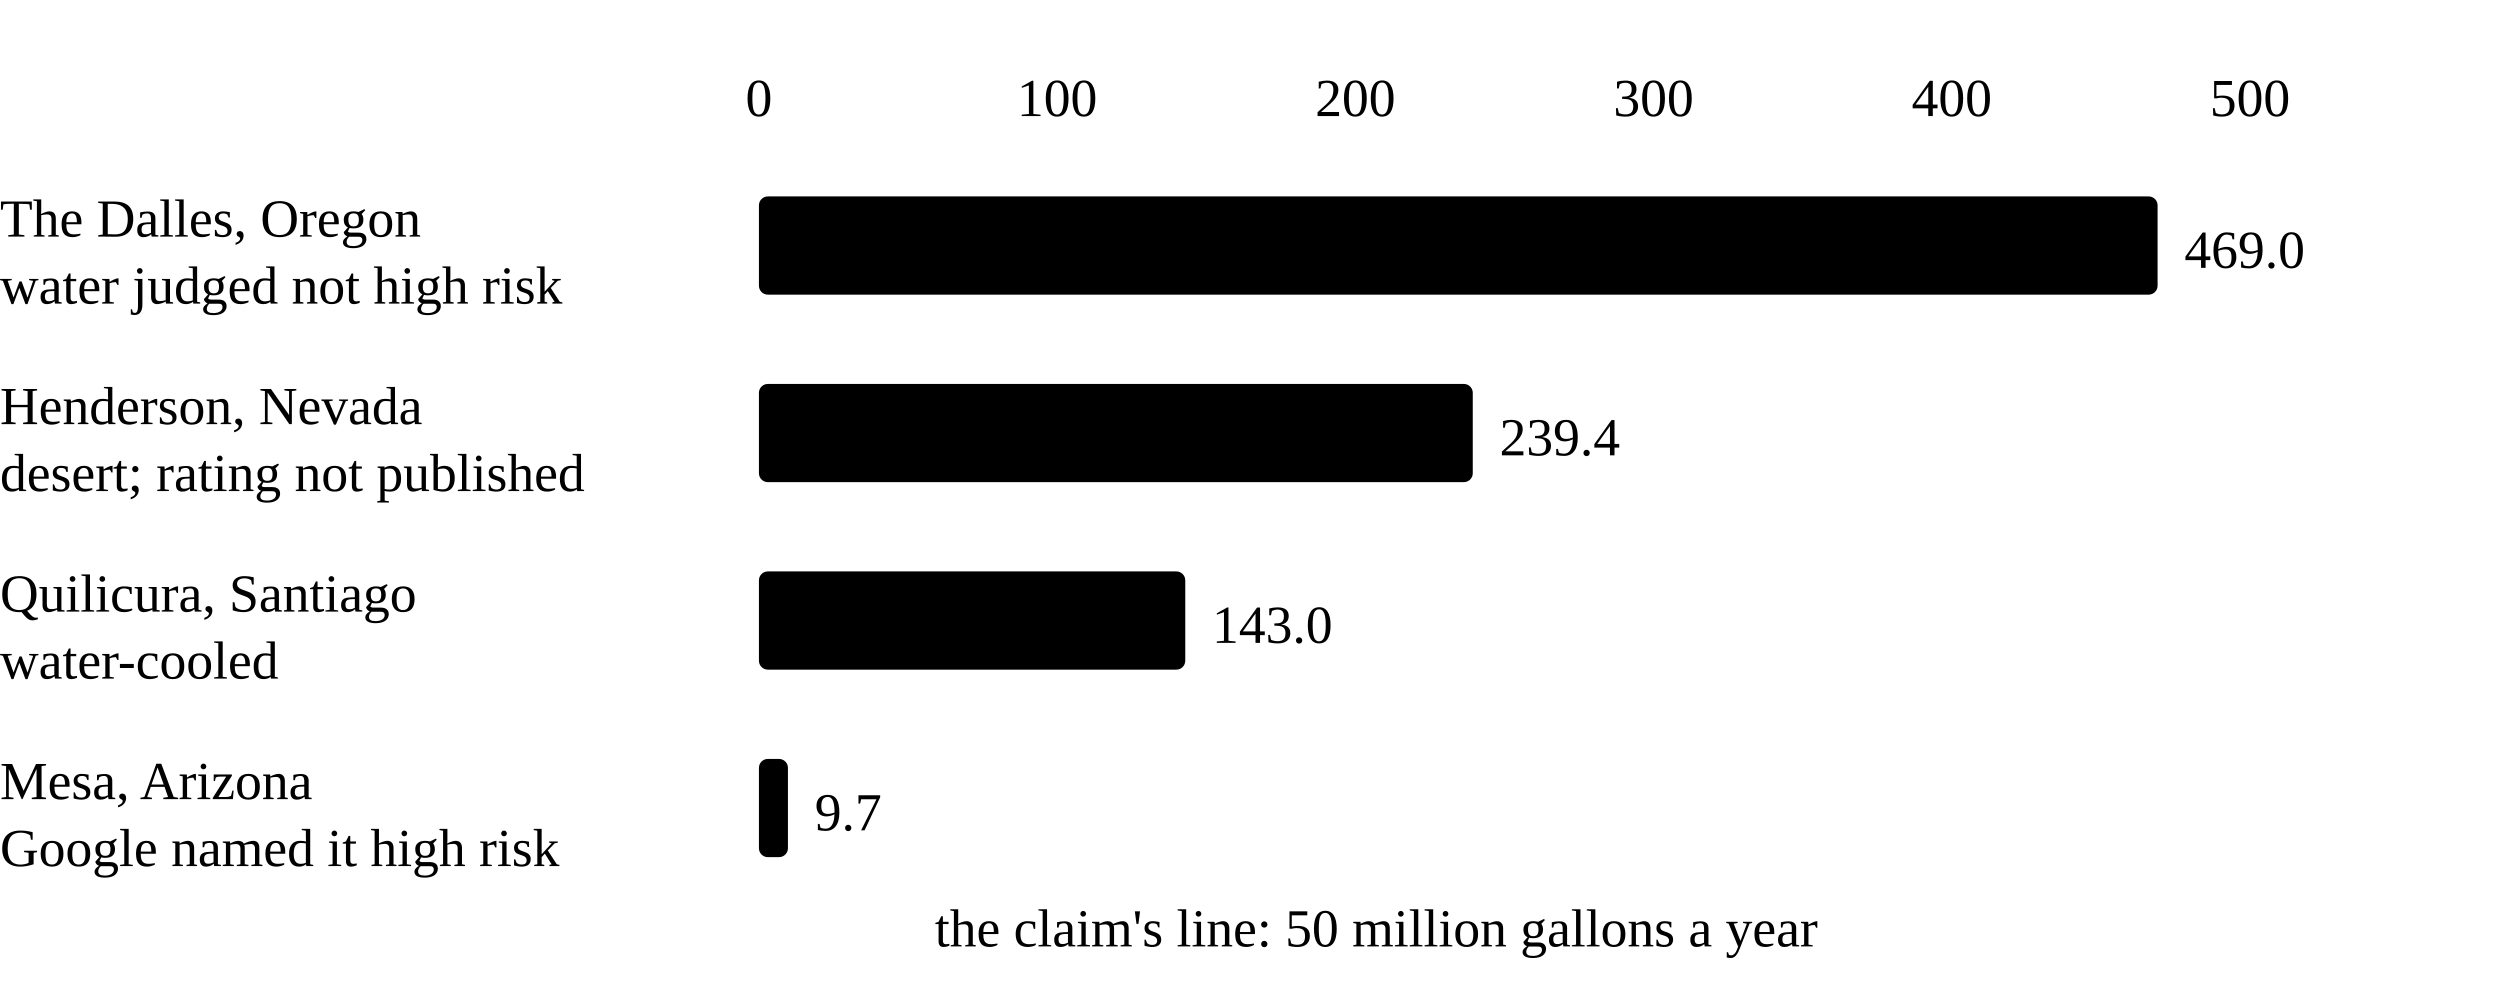
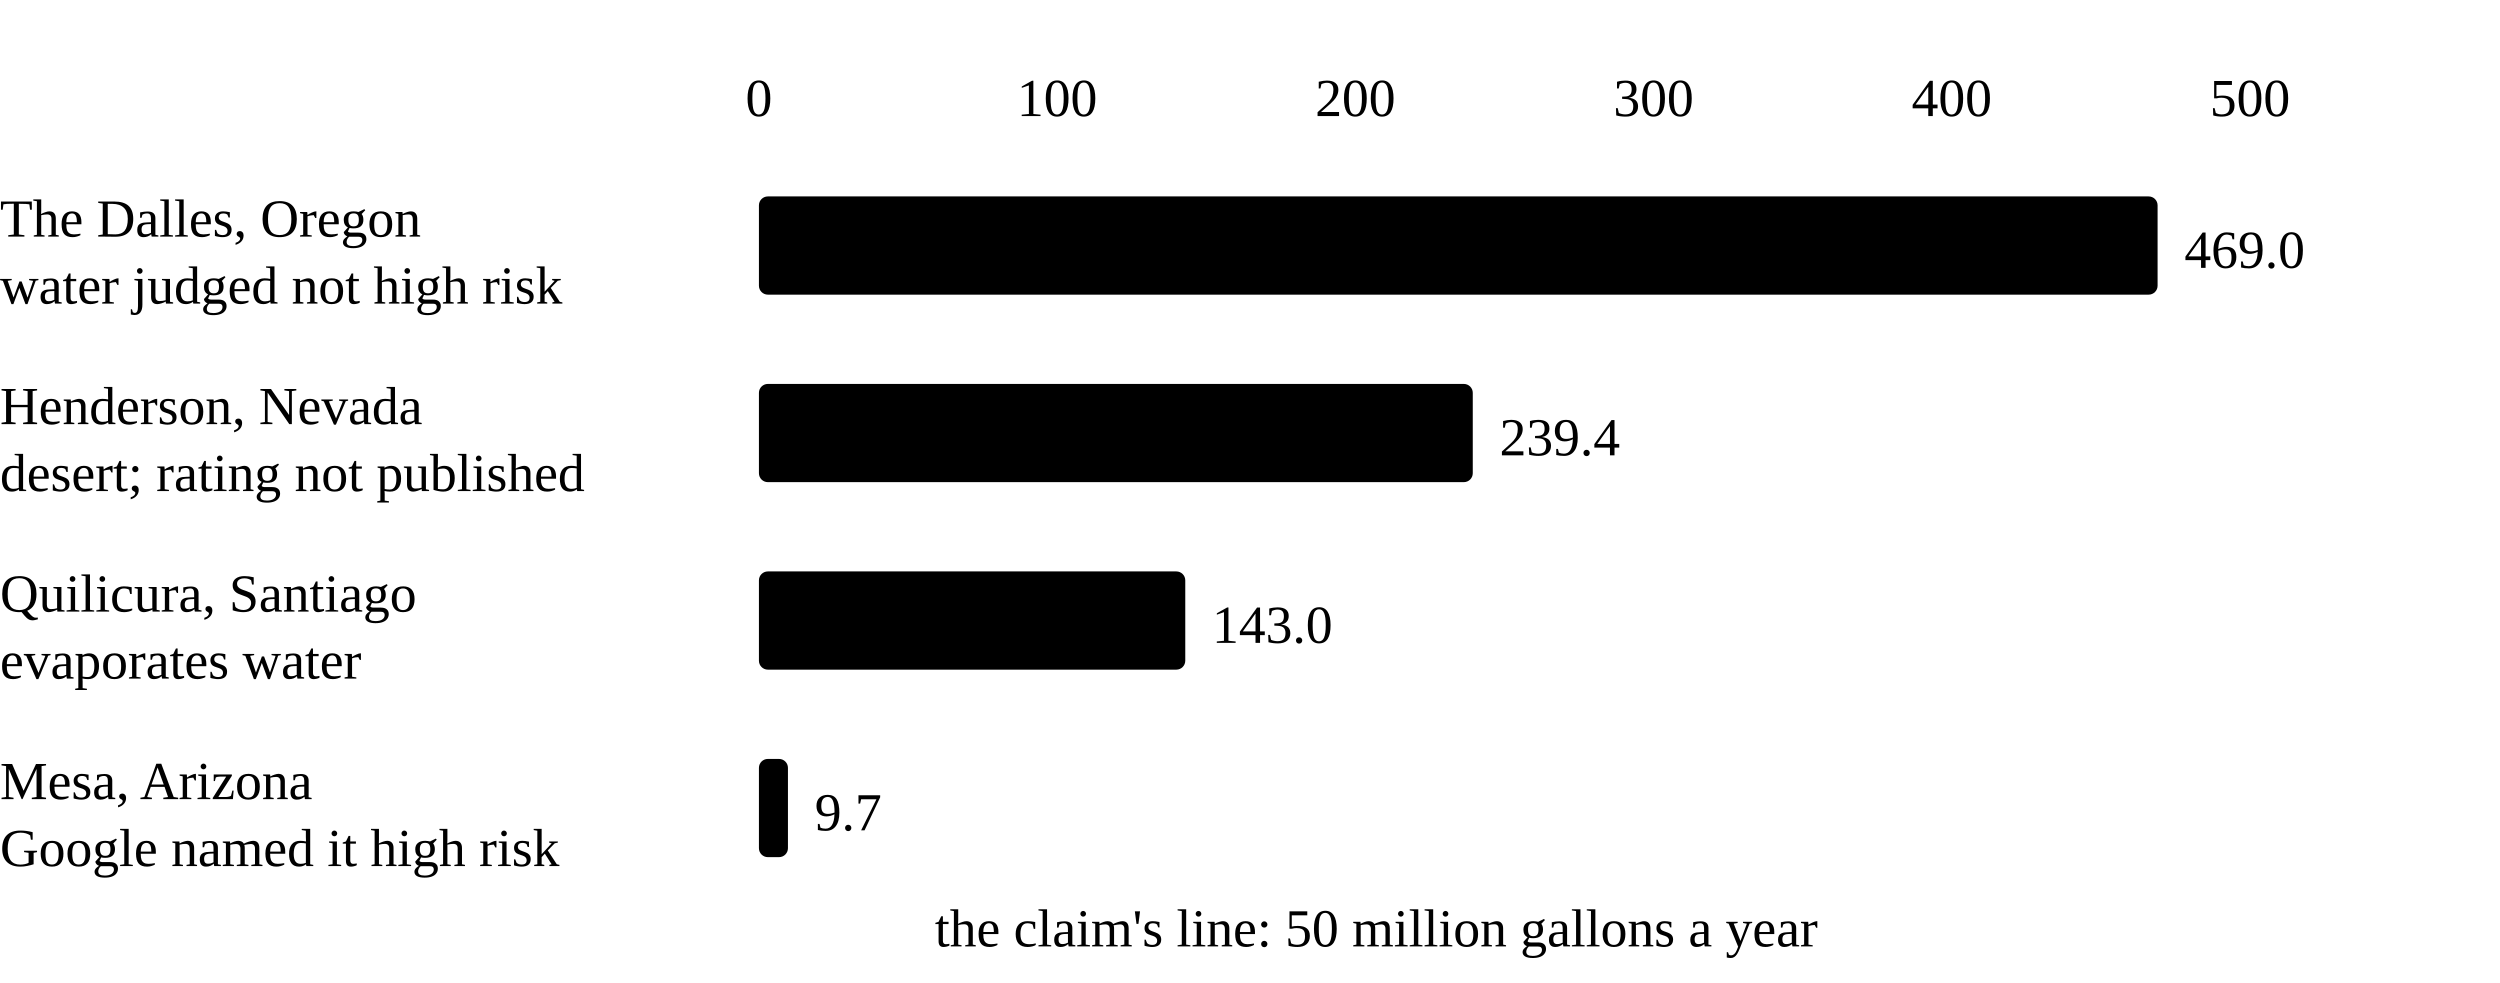
- <svg viewBox="0 0 560 220" role="img" aria-label="Bar chart of water consumed in 2025 at four Google campuses, in millions of gallons. The Dalles, Oregon, where Google judged the water not at high risk, 469.0. Henderson, Nevada, a desert site whose source rating Google does not publish, 239.4. Quilicura, Santiago, Chile, water-cooled, 143.0. Mesa, Arizona, which Google named as high water risk, 9.7. A dashed line marks the claim's limit of 50 million gallons a year.">
+ <svg viewBox="0 0 560 220" role="img" aria-label="Bar chart of water consumed in 2025 at four Google campuses, in millions of gallons. The Dalles, Oregon, where Google judged the water not at high risk, 469.0. Henderson, Nevada, a desert site whose source rating Google does not publish, 239.4. Quilicura, Santiago, Chile, which evaporates water, 143.0. Mesa, Arizona, which Google named as high water risk, 9.7. A dashed line marks the claim's limit of 50 million gallons a year.">
  <g class="c-grid">
    <line x1="170.0" y1="32" x2="170.0" y2="196" />
    <line x1="236.8" y1="32" x2="236.8" y2="196" />
    <line x1="303.6" y1="32" x2="303.6" y2="196" />
    <line x1="370.4" y1="32" x2="370.4" y2="196" />
    <line x1="437.2" y1="32" x2="437.2" y2="196" />
    <line x1="504.0" y1="32" x2="504.0" y2="196" />
  </g>
  <g class="c-axis">
    <text x="170.0" y="26" text-anchor="middle">0</text>
    <text x="236.8" y="26" text-anchor="middle">100</text>
    <text x="303.6" y="26" text-anchor="middle">200</text>
    <text x="370.4" y="26" text-anchor="middle">300</text>
    <text x="437.2" y="26" text-anchor="middle">400</text>
    <text x="504.0" y="26" text-anchor="middle">500</text>
  </g>
  <text class="c-box-t" x="0" y="53">The Dalles, Oregon</text>
  <text class="c-note" x="0" y="68">water judged not high risk</text>
  <rect class="c-bar c-mute" x="170" y="44" width="313.3" height="22" rx="2" />
  <text class="c-lab c-s1t" x="489.3" y="60">469.0</text>
  <text class="c-box-t" x="0" y="95">Henderson, Nevada</text>
  <text class="c-note" x="0" y="110">desert; rating not published</text>
  <rect class="c-bar c-mute" x="170" y="86" width="159.9" height="22" rx="2" />
  <text class="c-lab c-s1t" x="335.9" y="102">239.4</text>
  <text class="c-box-t" x="0" y="137">Quilicura, Santiago</text>
-   <text class="c-note" x="0" y="152">water-cooled</text>
+   <text class="c-note" x="0" y="152">evaporates water</text>
  <rect class="c-bar c-mute" x="170" y="128" width="95.5" height="22" rx="2" />
  <text class="c-lab c-s1t" x="271.5" y="144">143.0</text>
  <text class="c-box-t" x="0" y="179">Mesa, Arizona</text>
  <text class="c-note" x="0" y="194">Google named it high risk</text>
  <rect class="c-bar c-alt" x="170" y="170" width="6.5" height="22" rx="2" />
  <text class="c-lab c-s1t" x="182.5" y="186">9.7</text>
  <line class="c-base" x1="170" y1="32" x2="170" y2="196" />
  <line class="c-today" x1="203.4" y1="32" x2="203.4" y2="196" />
  <text class="c-note" x="209.4" y="212">the claim's line: 50 million gallons a year</text>
</svg>
